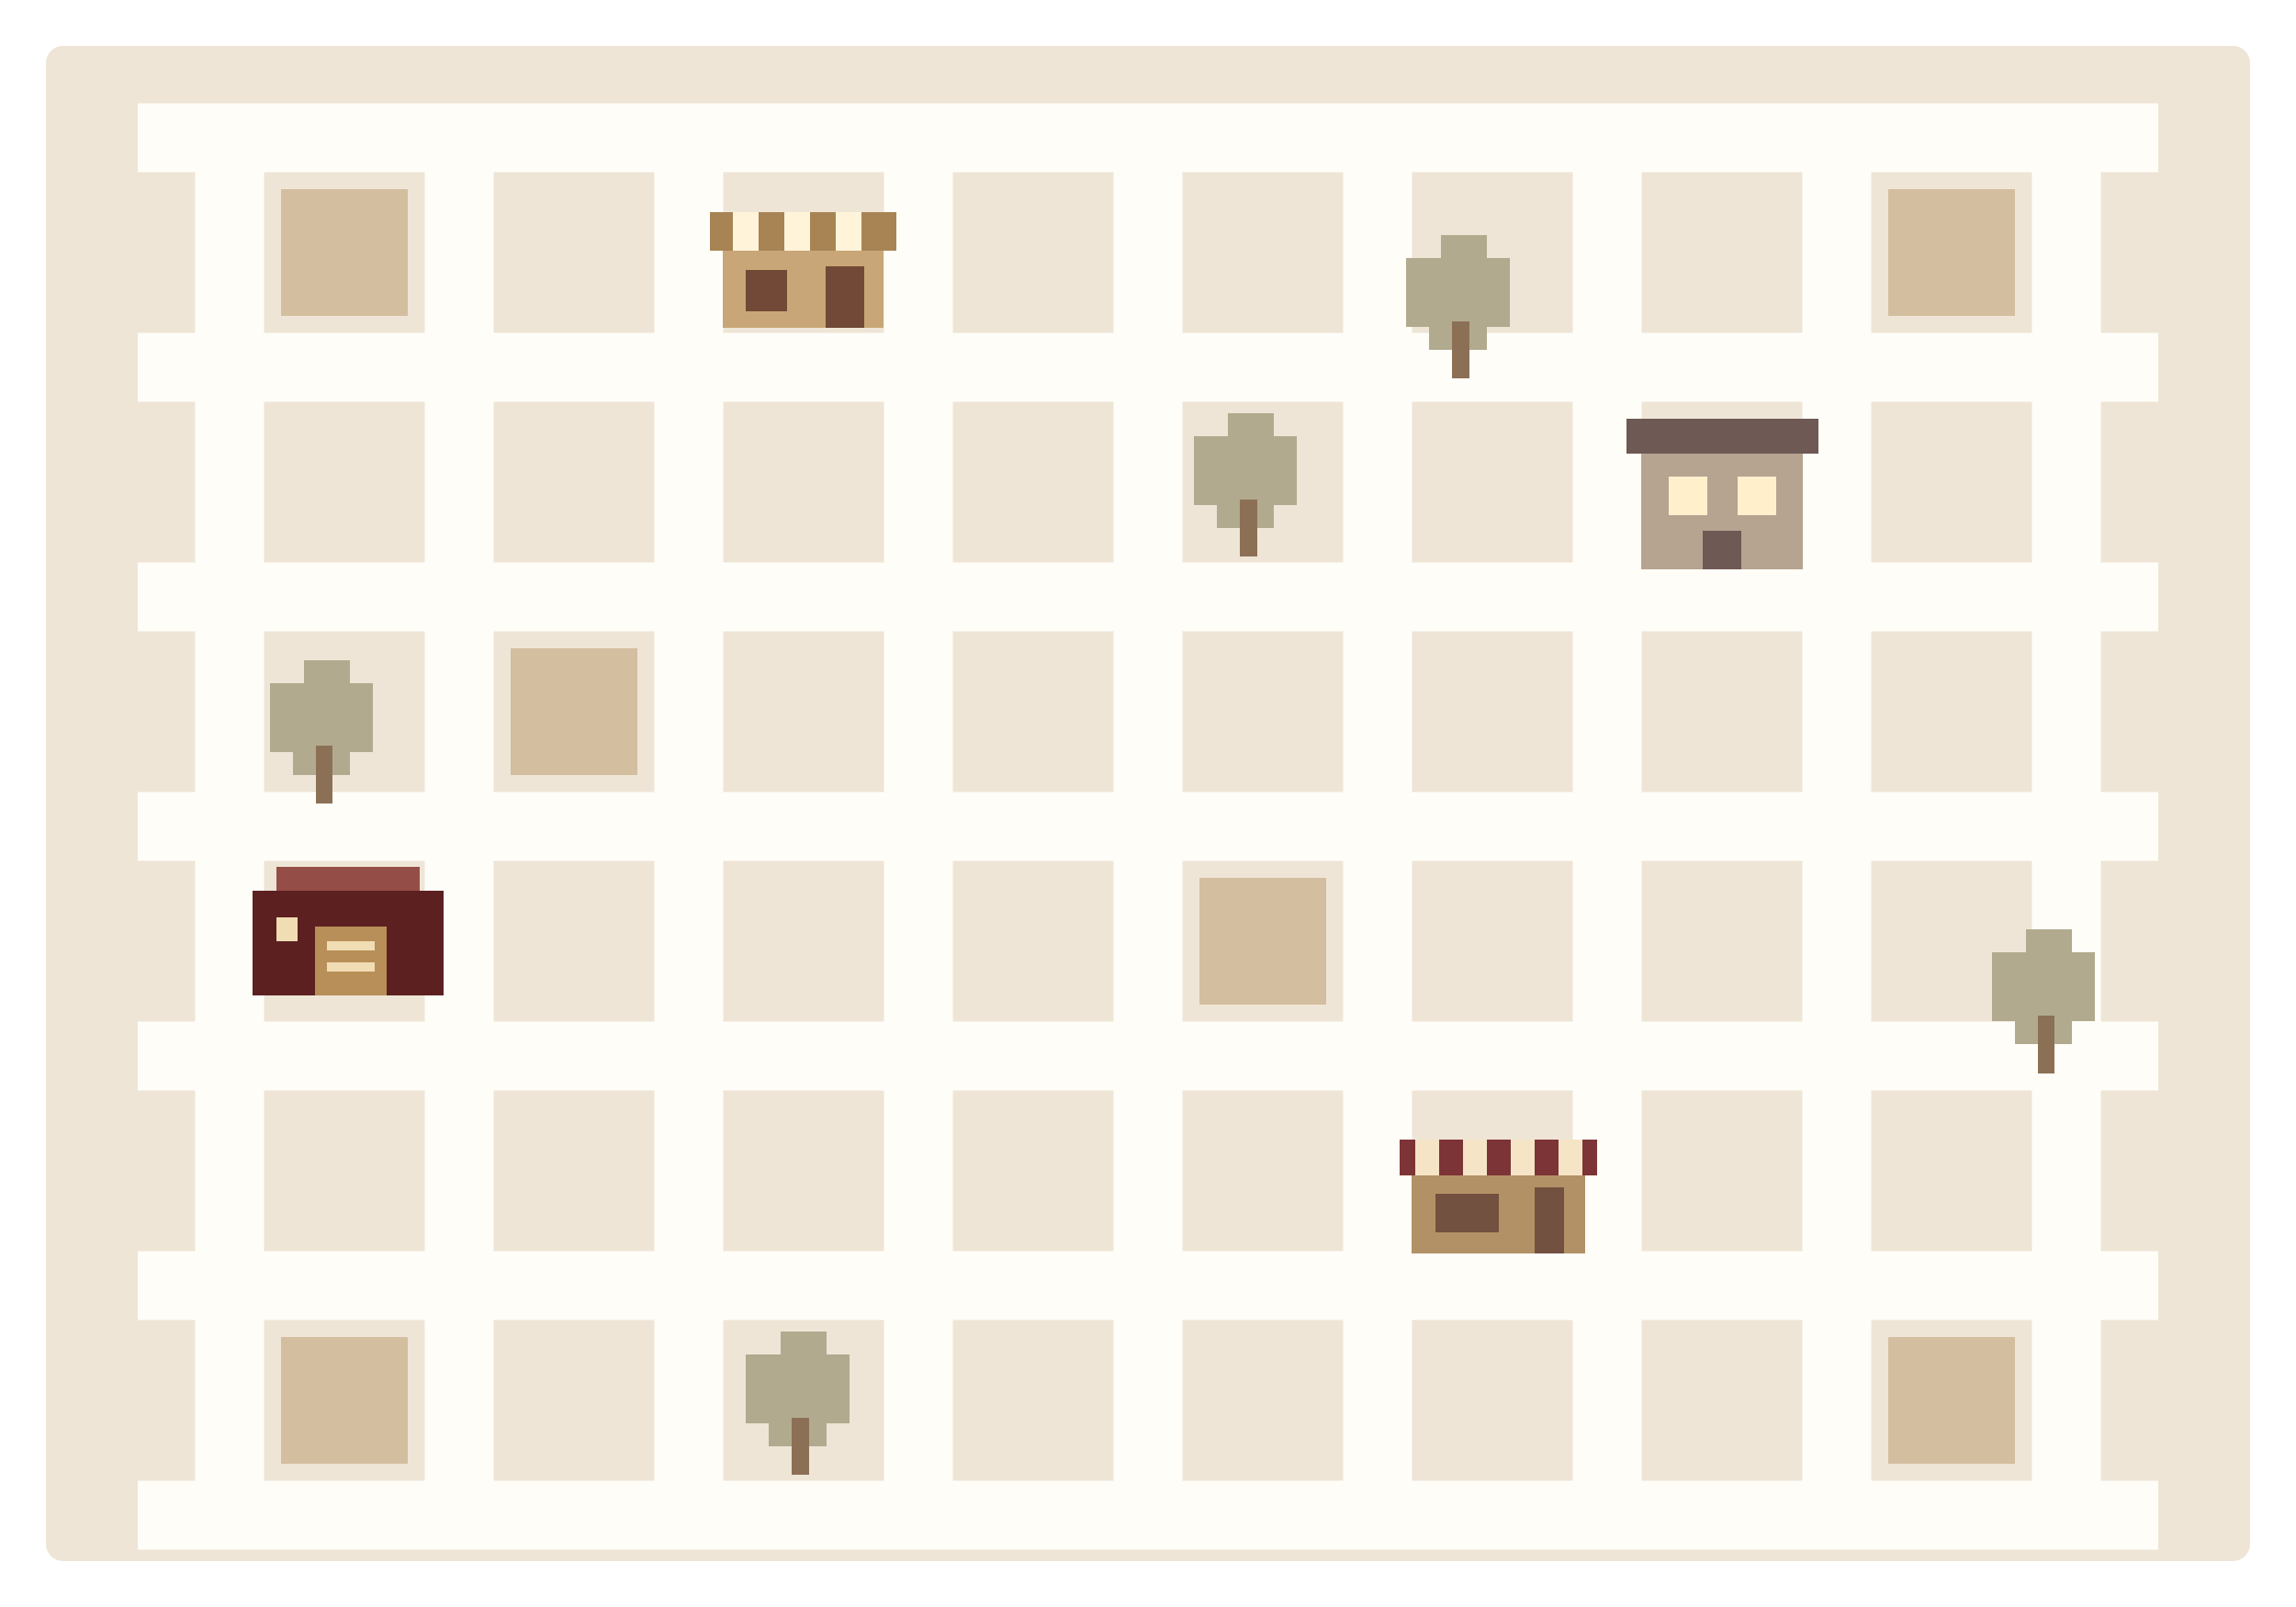
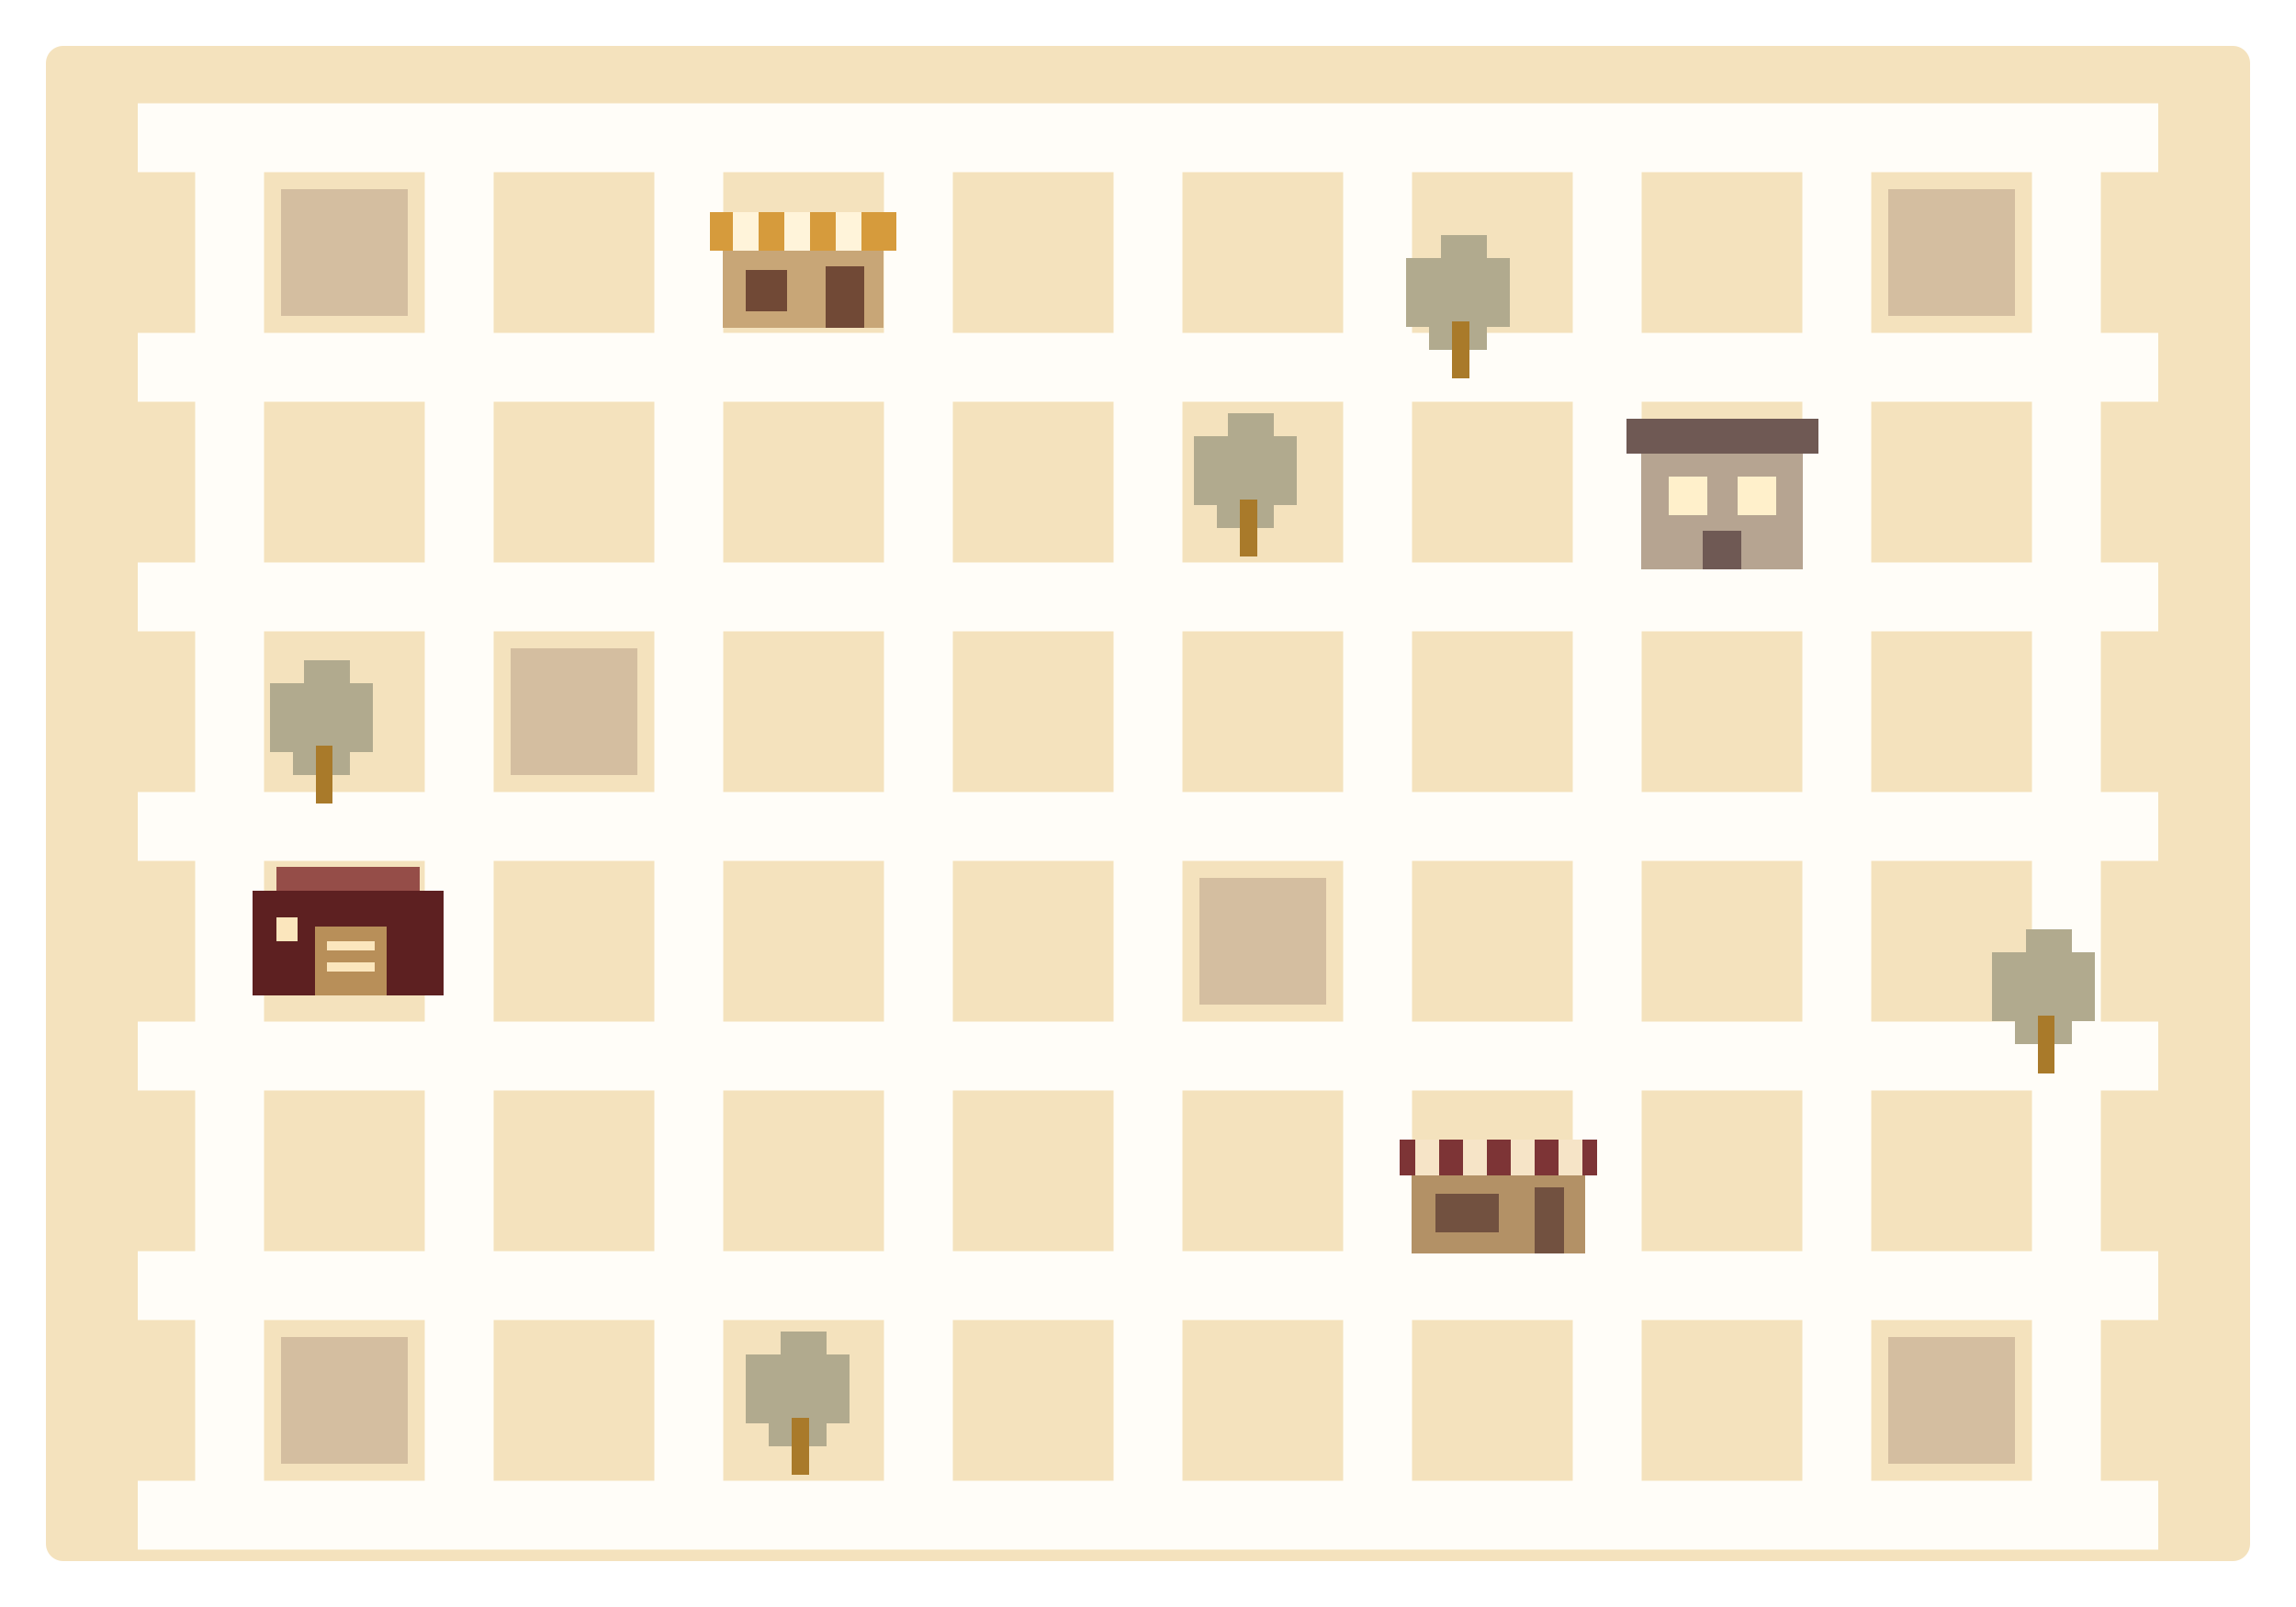
<svg xmlns="http://www.w3.org/2000/svg" viewBox="0 0 400 280">
-   <rect x="8" y="8" width="384" height="264" rx="3" fill="#eee5d6" />
+   <rect x="8" y="8" width="384" height="264" rx="3" fill="#f4e2bd" />
  <path d="M40 24V264M80 24V264M120 24V264M160 24V264M200 24V264M240 24V264M280 24V264M320 24V264M360 24V264M24 24H376M24 64H376M24 104H376M24 144H376M24 184H376M24 224H376M24 264H376" stroke="#fffdf8" stroke-width="12" />
  <g fill="#d4bea0" shape-rendering="crispEdges">
    <path d="M49 33h22v22H49zm40 80h22v22H89zm120 40h22v22h-22zm120 80h22v22h-22zm-280 0h22v22H49zm280-200h22v22h-22z" />
  </g>
  <g fill="#b1aa8e" shape-rendering="crispEdges">
    <g transform="translate(47 115)">
      <path d="M6 0h8v4h4v12h-4v4H4v-4H0V4h6z" />
-       <path d="M8 15h3v10H8z" fill="#8c7056" />
+       <path d="M8 15h3v10H8z" fill="#a97a2a" />
    </g>
    <g transform="translate(245 41)">
      <path d="M6 0h8v4h4v12h-4v4H4v-4H0V4h6z" />
-       <path d="M8 15h3v10H8z" fill="#8c7056" />
+       <path d="M8 15h3v10H8z" fill="#a97a2a" />
    </g>
    <g transform="translate(347 162)">
      <path d="M6 0h8v4h4v12h-4v4H4v-4H0V4h6z" />
-       <path d="M8 15h3v10H8z" fill="#8c7056" />
+       <path d="M8 15h3v10H8z" fill="#a97a2a" />
    </g>
    <g transform="translate(130 232)">
      <path d="M6 0h8v4h4v12h-4v4H4v-4H0V4h6z" />
-       <path d="M8 15h3v10H8z" fill="#8c7056" />
+       <path d="M8 15h3v10H8z" fill="#a97a2a" />
    </g>
    <g transform="translate(208 72)">
      <path d="M6 0h8v4h4v12h-4v4H4v-4H0V4h6z" />
-       <path d="M8 15h3v10H8z" fill="#8c7056" />
+       <path d="M8 15h3v10H8z" fill="#a97a2a" />
    </g>
  </g>
  <g shape-rendering="crispEdges">
    <g transform="translate(44 149) scale(.52)">
      <path d="M0 12h8V4h48v8h8v35H0z" fill="#5d2021" />
      <path d="M8 4h48v8H8z" fill="#954d48" />
      <path d="M21 24h24v23H21z" fill="#b88f59" />
-       <path d="M25 29h16v3H25zm0 7h16v3H25z" fill="#f1ddb4" />
-       <path d="M8 21h7v8H8z" fill="#f1ddb4" />
+       <path d="M25 29h16v3H25zm0 7h16v3H25z" fill="#fbe6bd" />
+       <path d="M8 21h7v8H8z" fill="#fbe6bd" />
    </g>
    <g transform="translate(126 33) scale(.56)">
      <path d="M0 11h50v32H0z" fill="#c8a677" />
-       <path d="M-4 7h58v12H-4z" fill="#a88454" />
+       <path d="M-4 7h58v12H-4z" fill="#d69b3c" />
      <path d="M3 7h8v12H3zm16 0h8v12h-8zm16 0h8v12h-8z" fill="#fff4da" />
      <path d="M7 25h13v13H7zm25-1h12v19H32z" fill="#714936" />
    </g>
    <g transform="translate(286 71) scale(.67)">
      <path d="M0 7h42v35H0z" fill="#b6a491" />
      <path d="M-4 3h50v9H-4z" fill="#6f5954" />
      <path d="M7 18h10v10H7zm18 0h10v10H25z" fill="#fff0cb" />
      <path d="M16 32h10v10H16z" fill="#6f5954" />
    </g>
    <g transform="translate(246 195) scale(.52)">
      <path d="M0 15h58v30H0z" fill="#b39166" />
      <path d="M-4 7h66v12H-4z" fill="#7d3436" />
      <path d="M1 7h8v12H1zm16 0h8v12h-8zm16 0h8v12h-8zm16 0h8v12h-8z" fill="#f6e4c7" />
      <path d="M8 25h21v13H8zm33-2h10v22H41z" fill="#725140" />
    </g>
  </g>
</svg>
